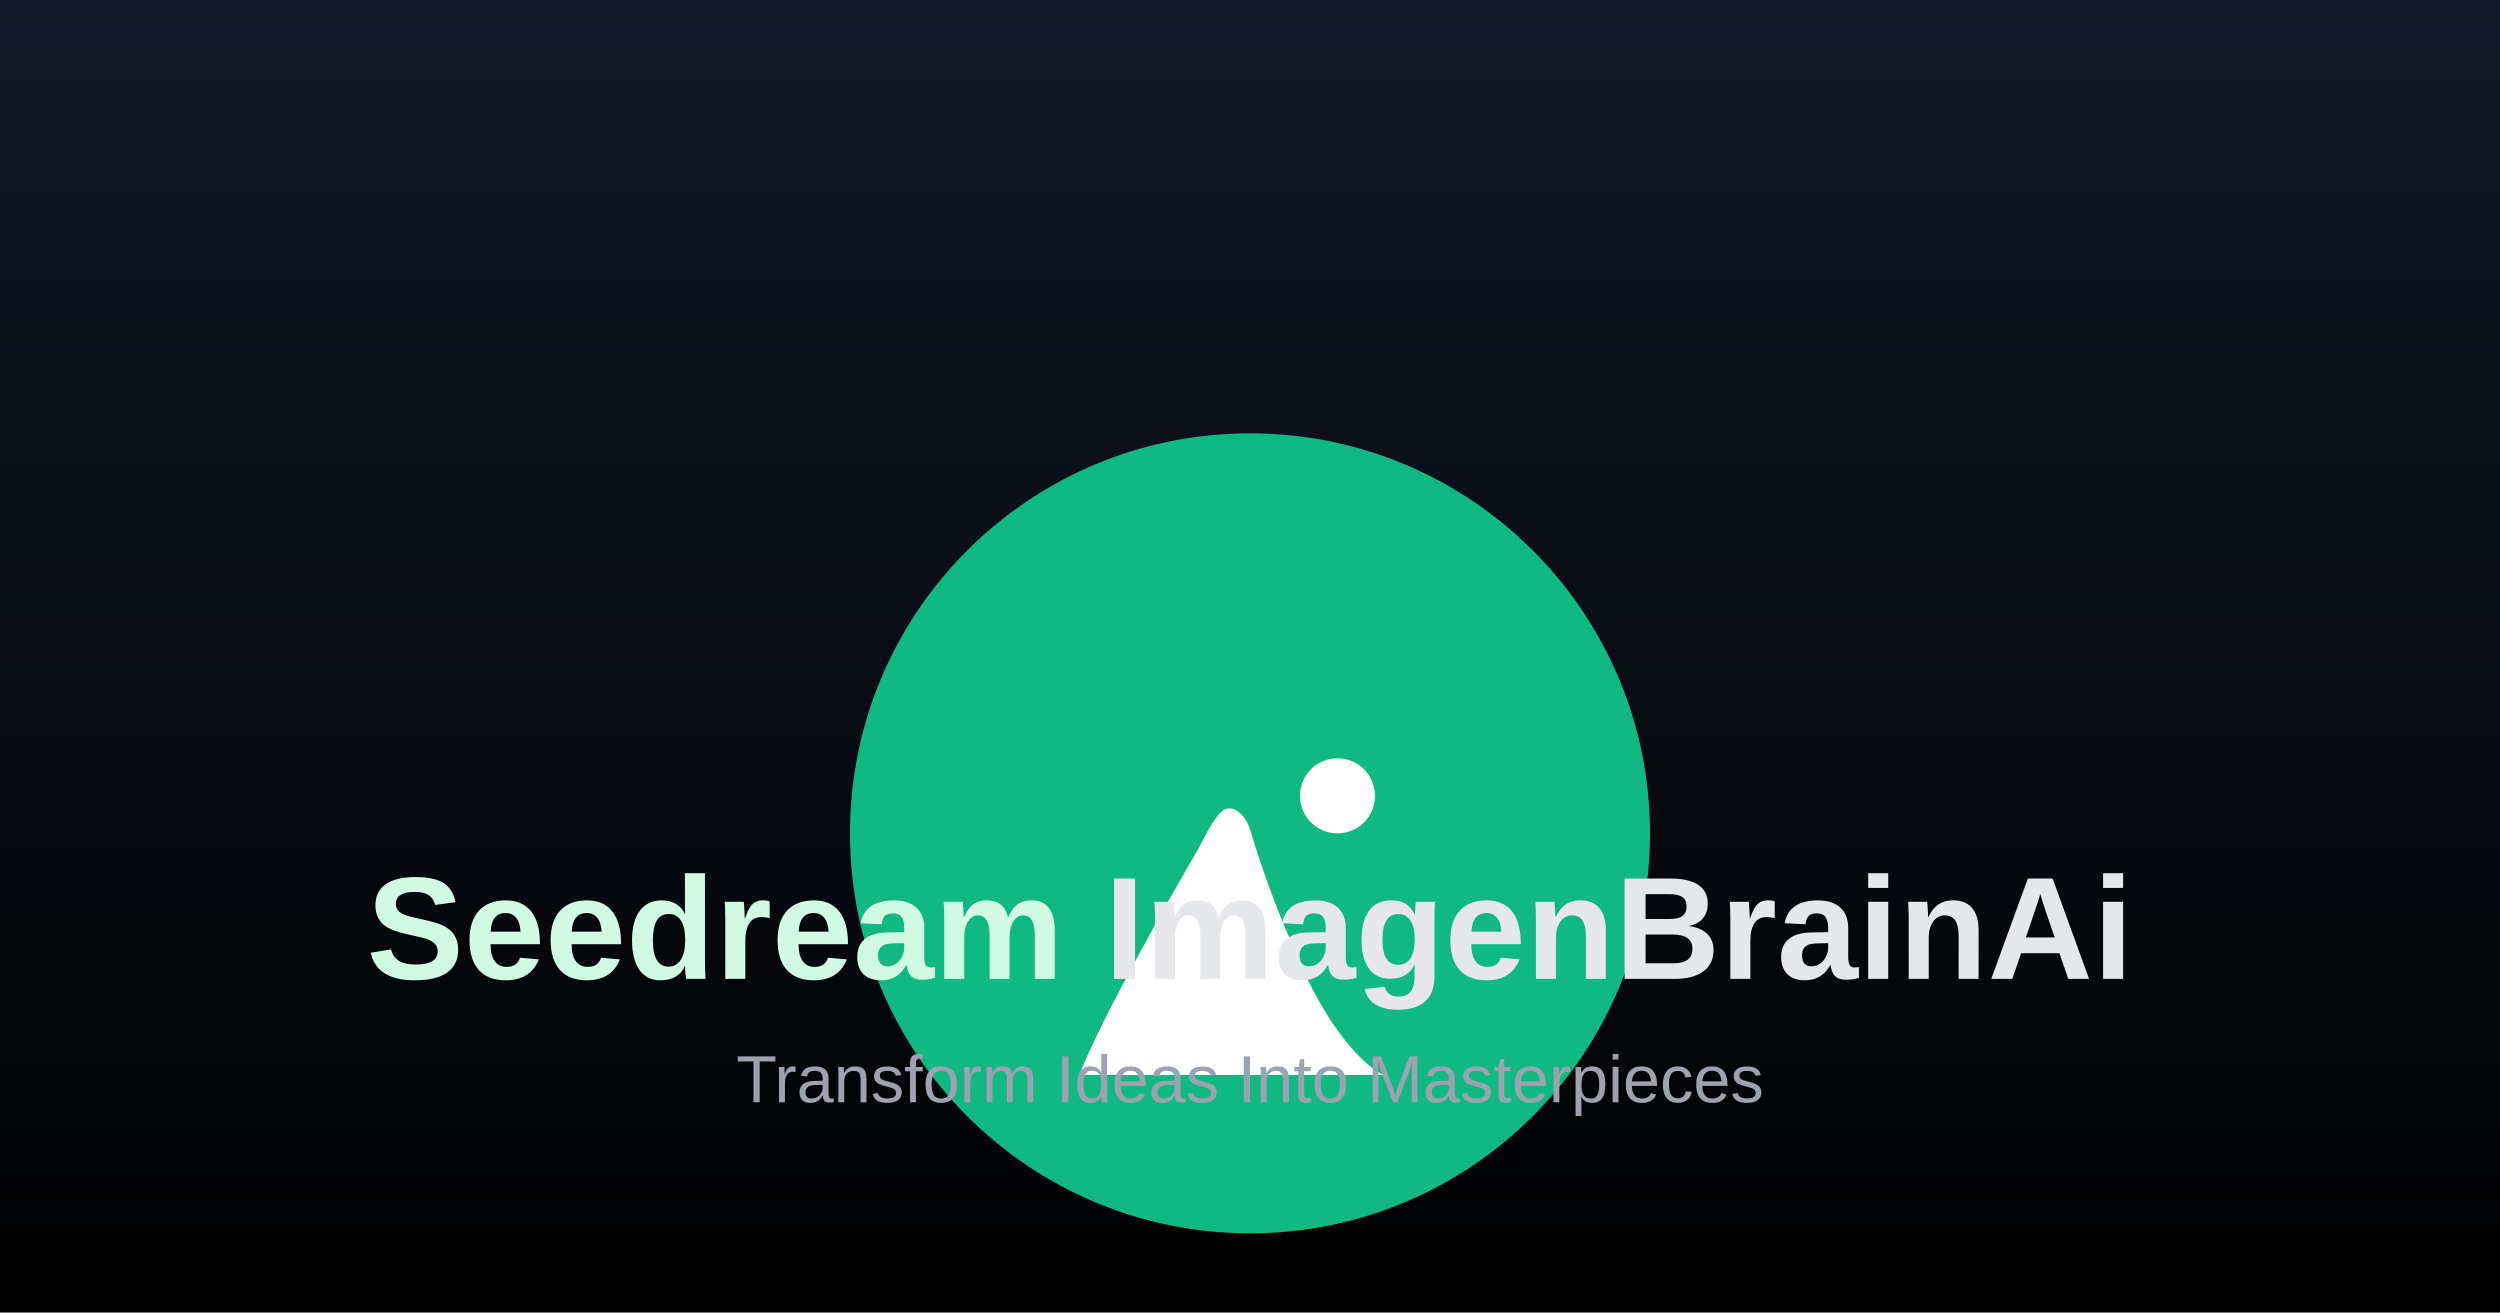
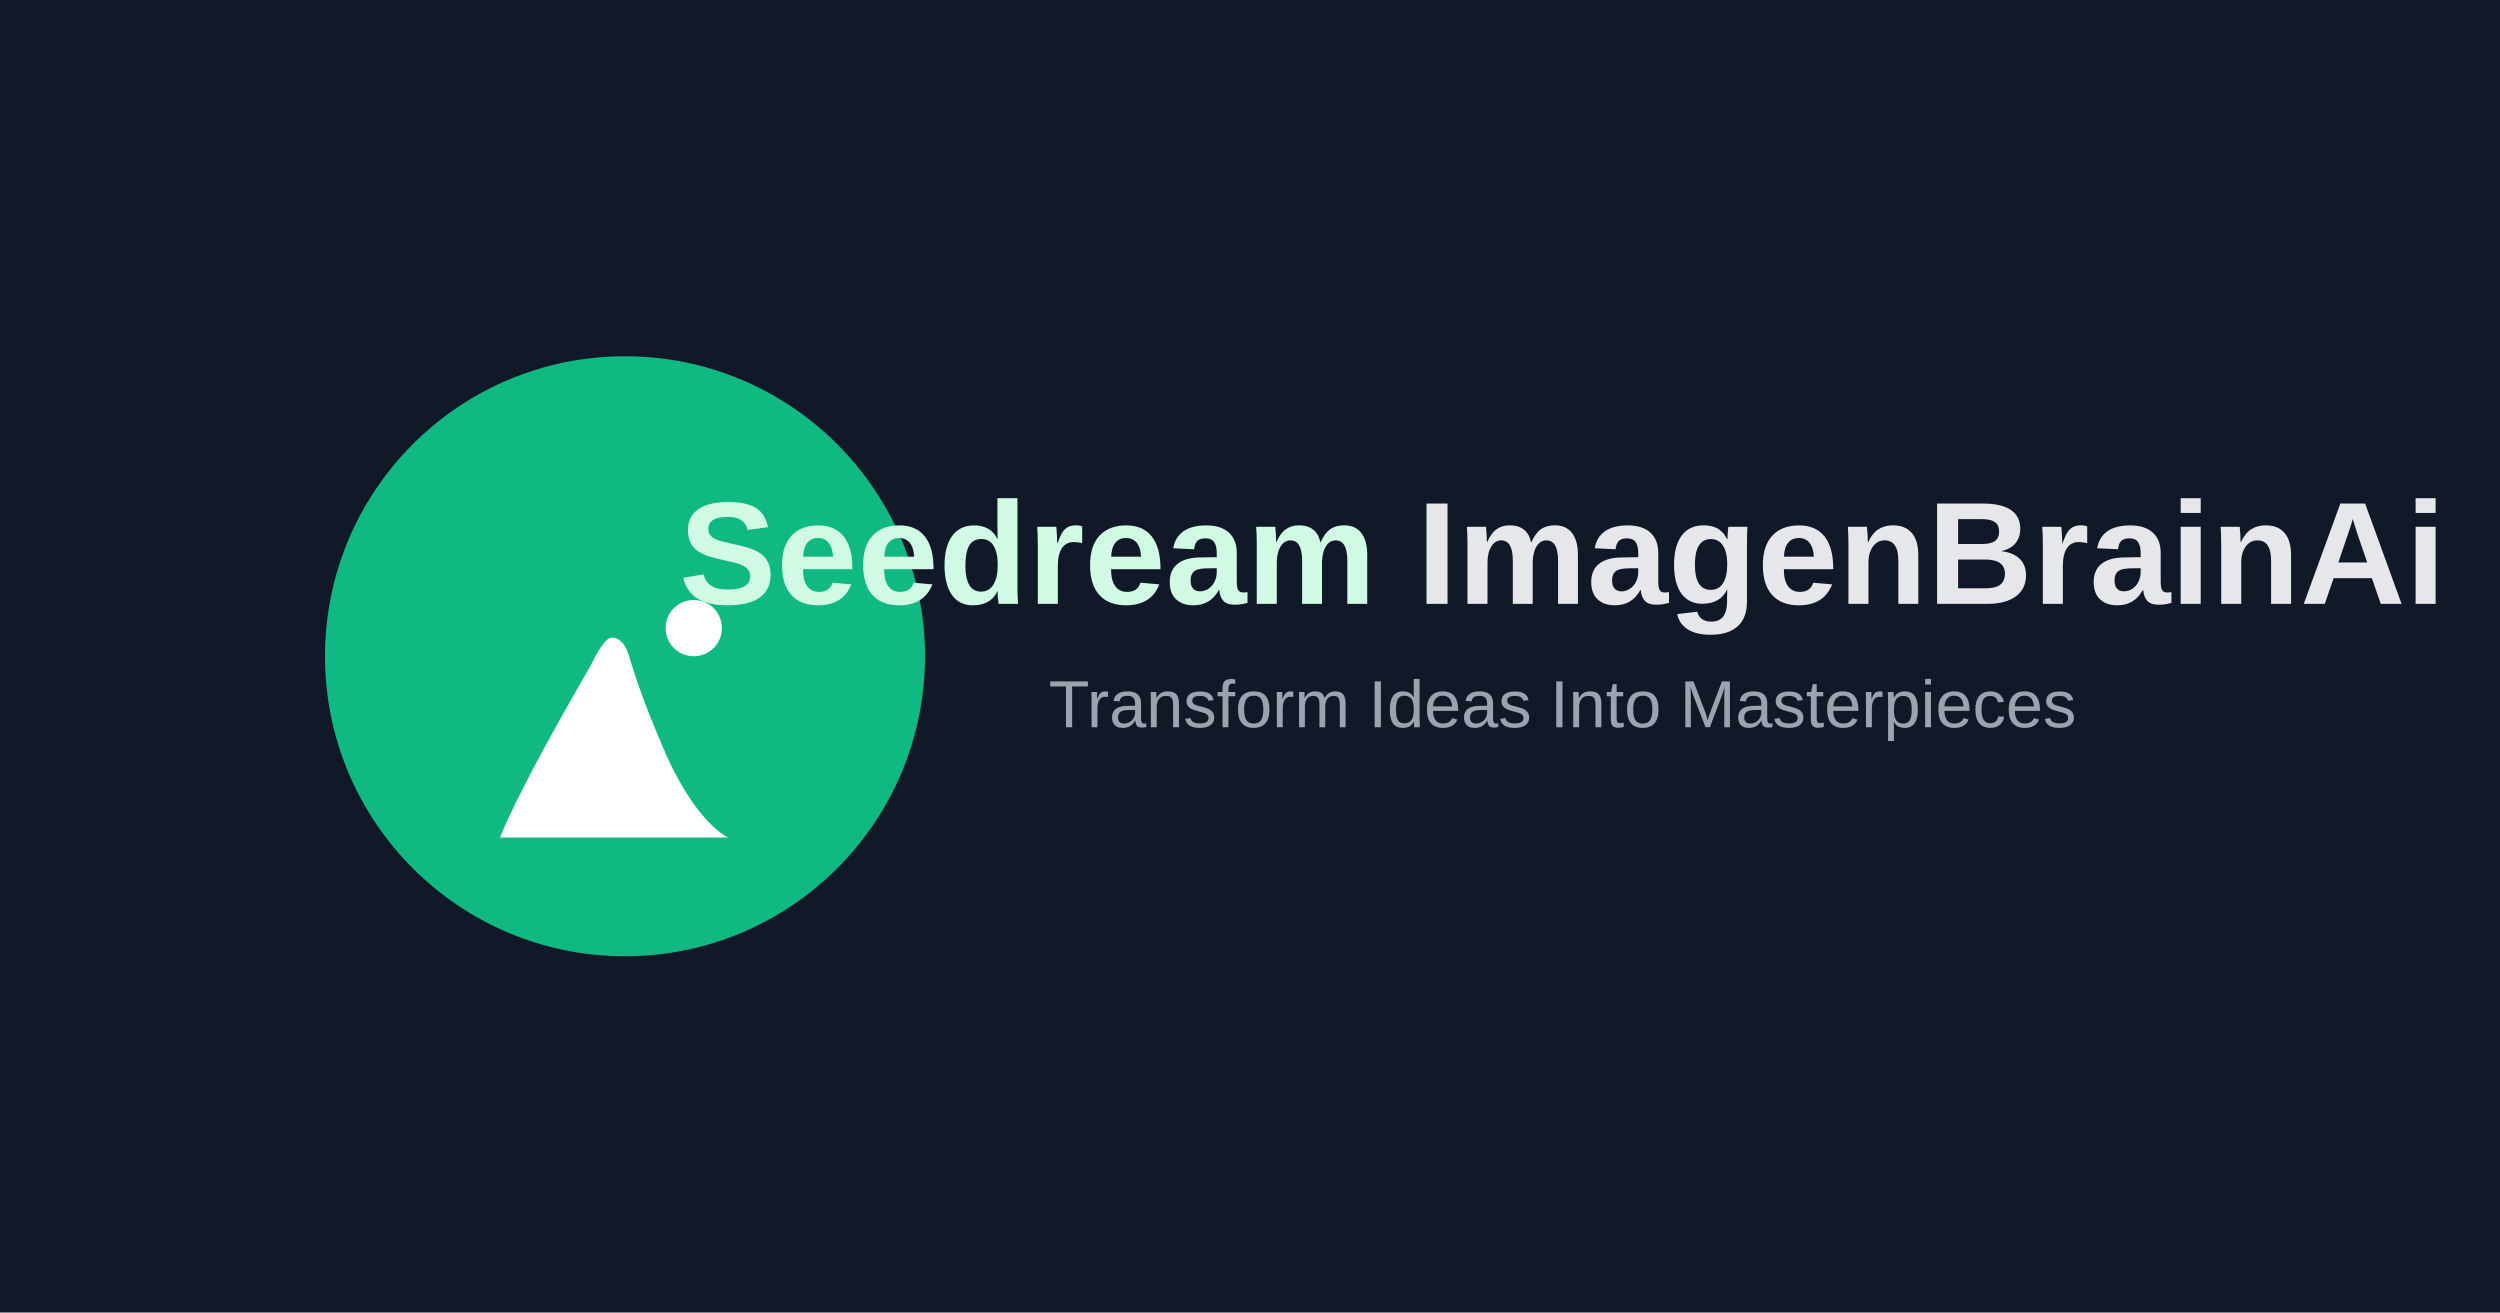
<svg xmlns="http://www.w3.org/2000/svg" width="1200" height="630" viewBox="0 0 1200 630" fill="none">
-   <rect width="1200" height="630" fill="url(#paint0_linear_1_2)" />
-   <g transform="translate(400 200) scale(4)">
+   <rect width="1200" height="630" fill="#111827" />
+   <g transform="translate(150 165) scale(3)">
    <circle cx="50" cy="50" r="48" fill="#10B981" />
-     <path d="M29.5 79C32.5 71.5 40.7 57.2 44 51.5C45.5 48.5 46.5 47 47.5 47C48.5 47 49.5 48 50 49.5C51.5 54.5 53 58.5 54.5 62C55.5 64.5 57 68 58.5 70.5C62.5 77.5 66 79 66 79H29.5Z M60.5 41C58 41 56 43 56 45.5C56 48 58 50 60.5 50C63 50 65 48 65 45.5C65 43 63 41 60.5 41Z" fill="white" />
+     <path d="M30 79C33 71.5 41.2 57.2 44.5 51.5C46 48.5 47 47 48 47C49 47 50 48 50.5 49.5C52 54.5 53.5 58.5 55 62C56 64.5 57.5 68 59 70.5C63 77.5 66.5 79 66.5 79H30Z M61 41C58.5 41 56.5 43 56.5 45.5C56.5 48 58.5 50 61 50C63.5 50 65.5 48 65.5 45.5C65.5 43 63.5 41 61 41Z" fill="white" />
  </g>
-   <text x="50%" y="450" dominant-baseline="middle" text-anchor="middle" font-family="Arial, sans-serif" font-size="70" font-weight="bold" fill="#D1FAE5" text-shadow="0 0 10px rgba(134,239,172,0.8)">
+   <text x="750" y="270" dominant-baseline="middle" text-anchor="middle" font-family="Arial, sans-serif" font-size="70" font-weight="bold" fill="#D1FAE5">
    Seedream <tspan fill="#E5E7EB">ImagenBrainAi</tspan>
  </text>
-   <text x="50%" y="520" dominant-baseline="middle" text-anchor="middle" font-family="Arial, sans-serif" font-size="32" fill="#9CA3AF">
+   <text x="750" y="340" dominant-baseline="middle" text-anchor="middle" font-family="Arial, sans-serif" font-size="32" fill="#9CA3AF">
    Transform Ideas Into Masterpieces
</text>
-   <defs>
-     <linearGradient id="paint0_linear_1_2" x1="600" y1="0" x2="600" y2="630" gradientUnits="userSpaceOnUse">
-       <stop stop-color="#111827" />
-       <stop offset="1" stop-color="#000000" />
-     </linearGradient>
-   </defs>
</svg>
